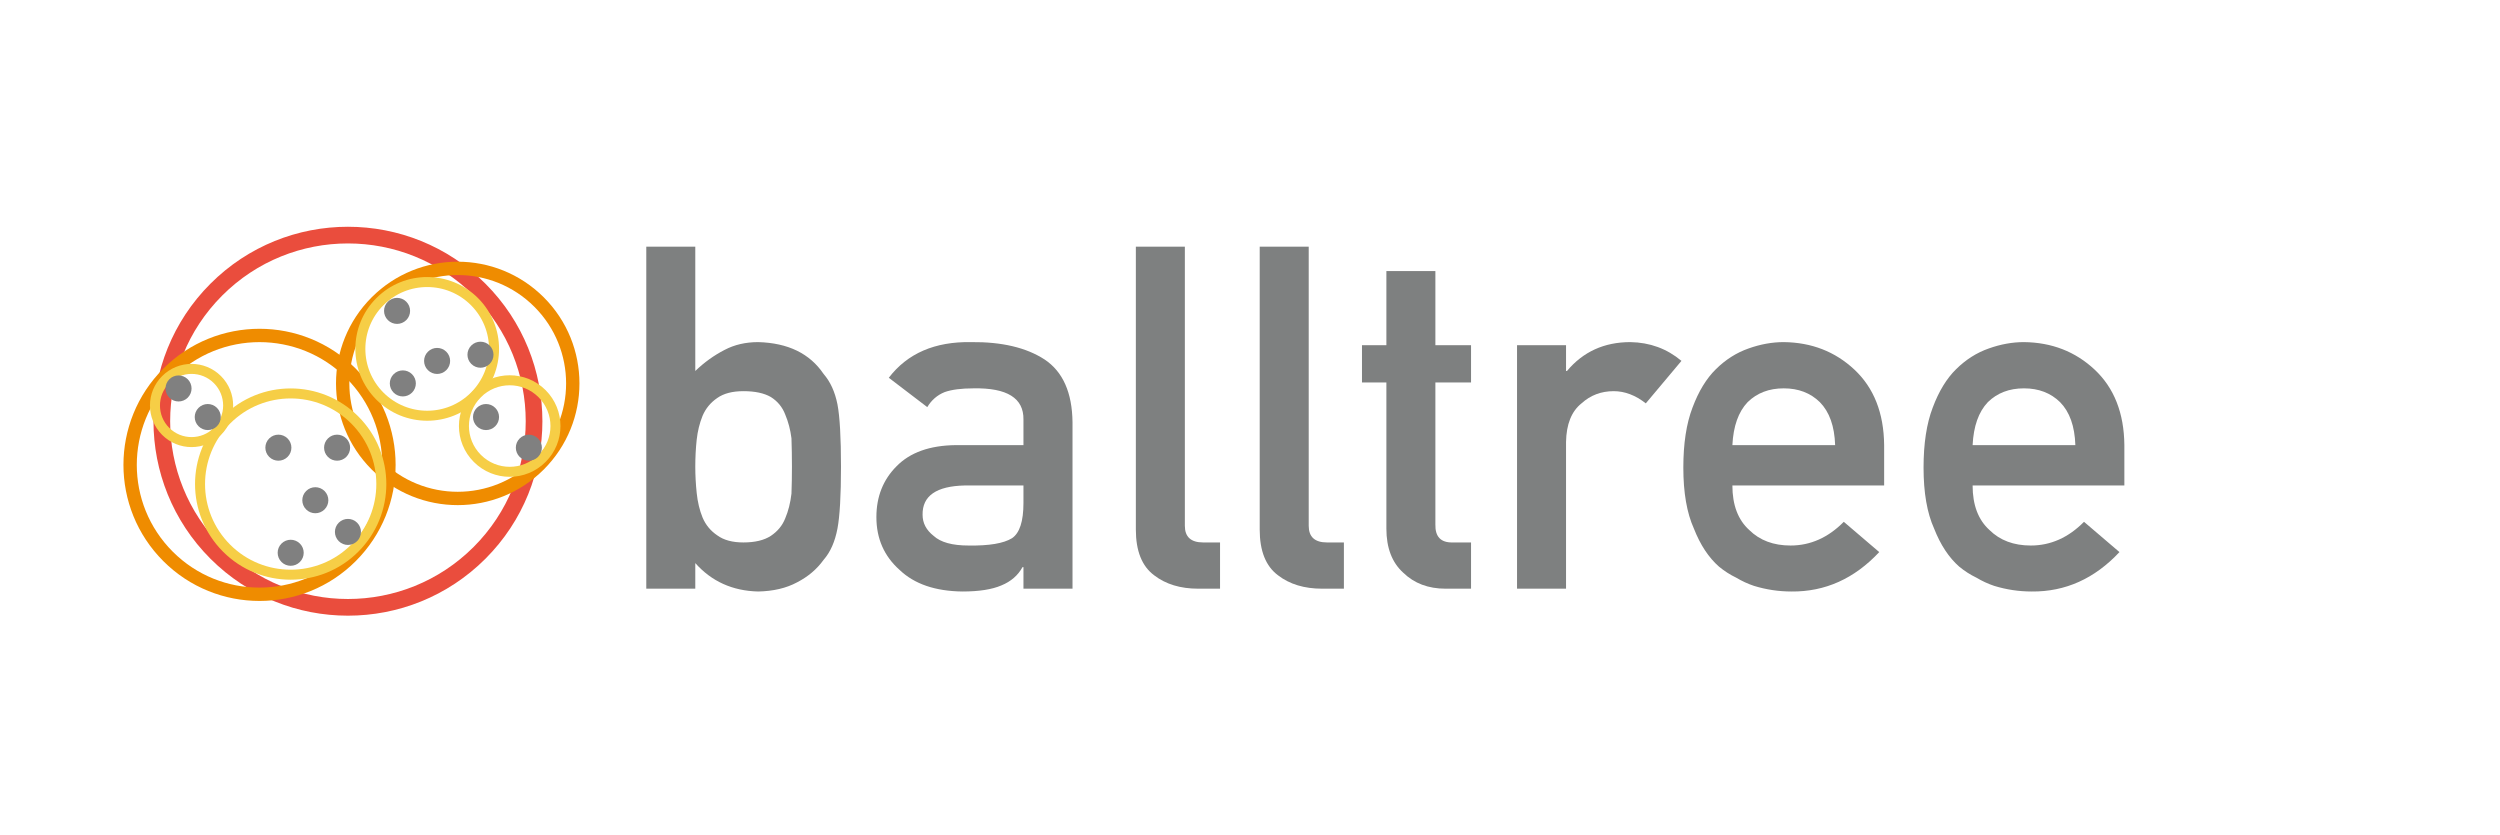
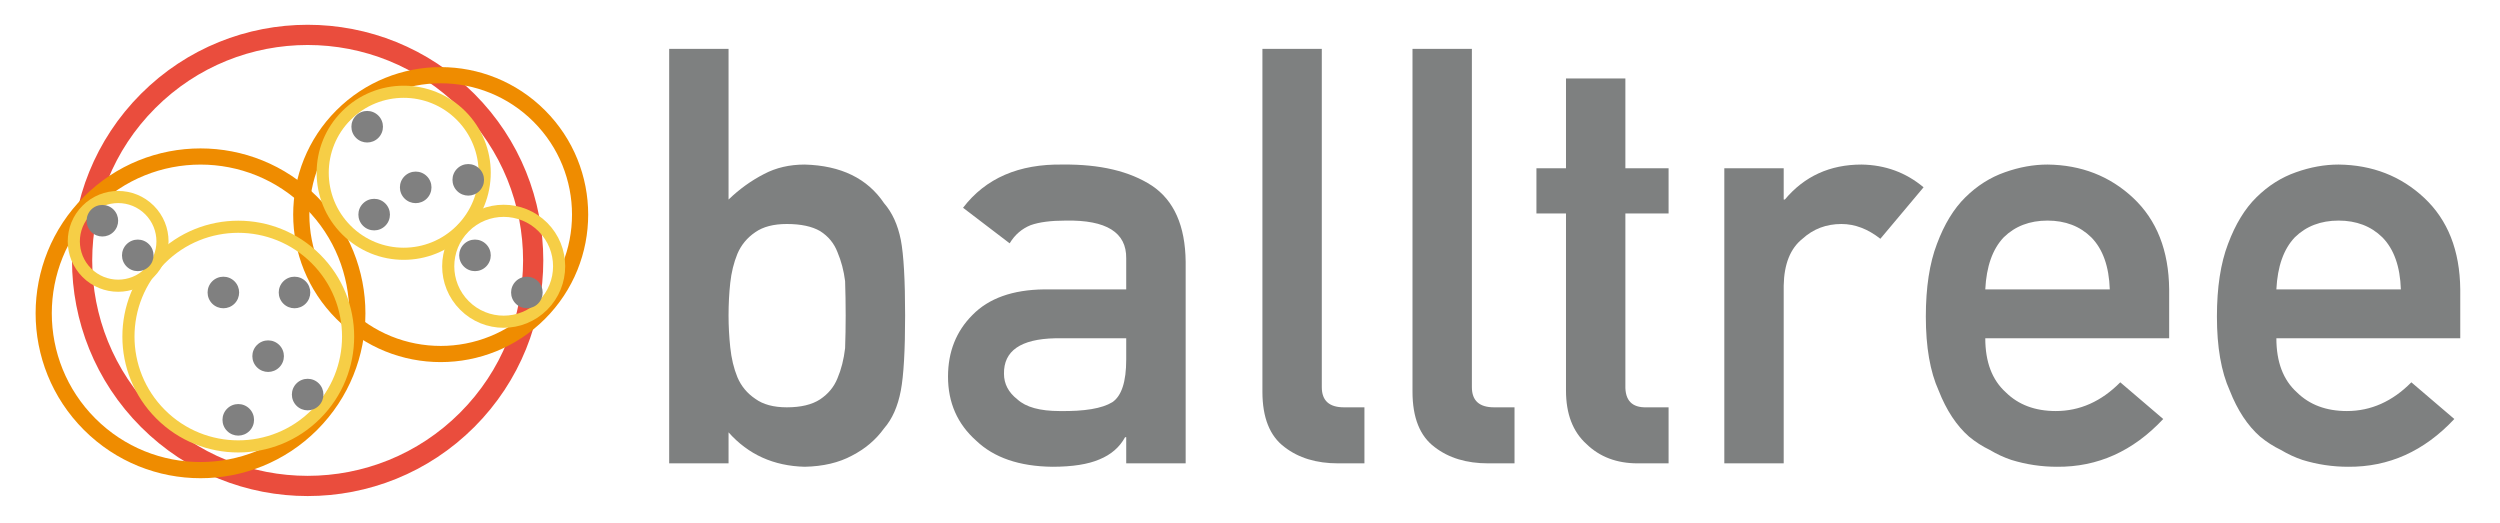
- <svg xmlns="http://www.w3.org/2000/svg" xmlns:xlink="http://www.w3.org/1999/xlink" width="749.314" height="250" viewBox="0 0 749.314 250">
-   <defs>
-     <g>
+ <svg xmlns="http://www.w3.org/2000/svg" xmlns:xlink="http://www.w3.org/1999/xlink" width="618.366" height="129.129" viewBox="0 0 618.366 129.129" version="1.1" id="svg305">
+   <defs id="defs223">
+     <g id="g200">
      <g id="glyph-0-0">
-         <path d="M 9.5 0 L 24.188 0 L 24.188 -7.672 C 29.062 -2.18 35.344 0.656 43.031 0.844 C 47.582 0.75 51.473 -0.164 54.703 -1.906 C 57.984 -3.594 60.633 -5.844 62.656 -8.656 C 64.664 -10.945 66.047 -14.062 66.797 -18 C 67.504 -21.75 67.859 -27.938 67.859 -36.562 C 67.859 -45.332 67.504 -51.566 66.797 -55.266 C 66.047 -59.016 64.664 -62.039 62.656 -64.344 C 58.531 -70.477 51.988 -73.664 43.031 -73.906 C 39.281 -73.906 35.93 -73.129 32.984 -71.578 C 29.797 -69.941 26.863 -67.832 24.188 -65.25 L 24.188 -102.516 L 9.5 -102.516 Z M 38.609 -59.203 C 42.078 -59.203 44.816 -58.617 46.828 -57.453 C 48.848 -56.18 50.281 -54.445 51.125 -52.25 C 52.062 -50.039 52.691 -47.648 53.016 -45.078 C 53.109 -42.305 53.156 -39.469 53.156 -36.562 C 53.156 -33.801 53.109 -31.109 53.016 -28.484 C 52.691 -25.711 52.062 -23.227 51.125 -21.031 C 50.281 -18.914 48.848 -17.18 46.828 -15.828 C 44.816 -14.516 42.078 -13.859 38.609 -13.859 C 35.328 -13.859 32.723 -14.562 30.797 -15.969 C 28.785 -17.32 27.312 -19.102 26.375 -21.312 C 25.477 -23.508 24.891 -25.969 24.609 -28.688 C 24.328 -31.363 24.188 -33.988 24.188 -36.562 C 24.188 -39.375 24.328 -42.07 24.609 -44.656 C 24.891 -47.227 25.477 -49.617 26.375 -51.828 C 27.312 -54.023 28.785 -55.805 30.797 -57.172 C 32.723 -58.523 35.328 -59.203 38.609 -59.203 Z M 38.609 -59.203 " />
+         <path d="m 9.5,0 h 14.688 v -7.672 c 4.875,5.492 11.156,8.328 18.844,8.516 4.551,-0.094 8.441,-1.008 11.672,-2.75 3.281,-1.688 5.93,-3.938 7.953,-6.75 2.008,-2.289 3.391,-5.406 4.141,-9.344 0.707,-3.75 1.062,-9.938 1.062,-18.562 0,-8.77 -0.355,-15.004 -1.062,-18.703 -0.75,-3.75 -2.133,-6.773 -4.141,-9.078 -4.125,-6.133 -10.668,-9.32 -19.625,-9.562 -3.75,0 -7.102,0.777 -10.047,2.328 -3.188,1.637 -6.121,3.746 -8.797,6.328 v -37.266 H 9.5 Z m 29.109,-59.203 c 3.469,0 6.207,0.586 8.219,1.75 2.02,1.273 3.453,3.008 4.297,5.203 0.938,2.211 1.566,4.602 1.891,7.172 0.094,2.773 0.141,5.609 0.141,8.516 0,2.762 -0.047,5.453 -0.141,8.078 -0.324,2.773 -0.953,5.258 -1.891,7.453 -0.844,2.117 -2.277,3.852 -4.297,5.203 -2.012,1.312 -4.75,1.969 -8.219,1.969 -3.281,0 -5.887,-0.703 -7.812,-2.109 -2.012,-1.352 -3.484,-3.133 -4.422,-5.344 -0.898,-2.195 -1.484,-4.656 -1.766,-7.375 -0.281,-2.676 -0.422,-5.301 -0.422,-7.875 0,-2.812 0.141,-5.508 0.422,-8.094 0.281,-2.57 0.867,-4.961 1.766,-7.172 0.938,-2.195 2.41,-3.977 4.422,-5.344 1.926,-1.352 4.531,-2.031 7.812,-2.031 z m 0,0" id="path182" />
      </g>
      <g id="glyph-0-1">
-         <path d="M 47.812 0 L 62.516 0 L 62.516 -49.859 C 62.422 -58.766 59.629 -65.047 54.141 -68.703 C 48.66 -72.266 41.328 -74 32.141 -73.906 C 21.266 -74.094 13.035 -70.531 7.453 -63.219 L 18.984 -54.422 C 20.254 -56.535 21.988 -58.035 24.188 -58.922 C 26.301 -59.672 29.188 -60.047 32.844 -60.047 C 42.914 -60.234 47.906 -57.117 47.812 -50.703 L 47.812 -43.031 L 27.5 -43.031 C 19.719 -42.938 13.812 -40.828 9.781 -36.703 C 5.75 -32.672 3.734 -27.586 3.734 -21.453 C 3.734 -15.023 6.051 -9.75 10.688 -5.625 C 15.094 -1.406 21.375 0.75 29.531 0.844 C 34.5 0.844 38.391 0.23 41.203 -0.984 C 44.066 -2.16 46.176 -3.988 47.531 -6.469 L 47.812 -6.469 Z M 47.812 -25.672 C 47.812 -20.18 46.664 -16.664 44.375 -15.125 C 41.844 -13.57 37.504 -12.844 31.359 -12.938 C 26.484 -12.938 22.992 -13.898 20.891 -15.828 C 18.68 -17.555 17.578 -19.664 17.578 -22.156 C 17.484 -27.82 21.703 -30.75 30.234 -30.938 L 47.812 -30.938 Z M 47.812 -25.672 " />
+         <path d="m 47.812,0 h 14.703 v -49.859 c -0.094,-8.906 -2.887,-15.188 -8.375,-18.844 -5.48,-3.562 -12.812,-5.297 -22,-5.203 -10.875,-0.188 -19.105,3.375 -24.688,10.688 l 11.531,8.797 c 1.27,-2.113 3.004,-3.613 5.203,-4.5 2.113,-0.75 5,-1.125 8.656,-1.125 10.07,-0.188 15.062,2.93 14.969,9.344 v 7.672 H 27.5 c -7.781,0.094 -13.688,2.203 -17.719,6.328 -4.031,4.031 -6.047,9.117 -6.047,15.25 0,6.43 2.316,11.703 6.953,15.828 4.406,4.219 10.688,6.375 18.844,6.469 4.969,0 8.859,-0.613 11.672,-1.828 2.863,-1.176 4.973,-3.004 6.328,-5.484 h 0.281 z m 0,-25.672 c 0,5.492 -1.148,9.008 -3.438,10.547 -2.531,1.555 -6.871,2.281 -13.016,2.188 -4.875,0 -8.367,-0.961 -10.469,-2.891 -2.211,-1.727 -3.312,-3.836 -3.312,-6.328 -0.094,-5.664 4.125,-8.594 12.656,-8.781 H 47.812 Z m 0,0" id="path185" />
      </g>
      <g id="glyph-0-2">
-         <path d="M 9.5 -17.719 C 9.5 -11.301 11.328 -6.734 14.984 -4.016 C 18.453 -1.336 22.859 0 28.203 0 L 34.734 0 L 34.734 -13.859 L 29.672 -13.859 C 26.016 -13.859 24.188 -15.52 24.188 -18.844 L 24.188 -102.516 L 9.5 -102.516 Z M 9.5 -17.719 " />
+         <path d="m 9.5,-17.719 c 0,6.418 1.828,10.984 5.484,13.703 C 18.453,-1.336 22.859,0 28.203,0 h 6.531 v -13.859 h -5.062 c -3.656,0 -5.484,-1.66 -5.484,-4.984 v -83.672 H 9.5 Z m 0,0" id="path188" />
      </g>
      <g id="glyph-0-3">
-         <path d="M 10.344 -72.984 L 3.031 -72.984 L 3.031 -61.812 L 10.344 -61.812 L 10.344 -18 C 10.344 -12.238 12.031 -7.832 15.406 -4.781 C 18.688 -1.594 22.906 0 28.062 0 L 35.719 0 L 35.719 -13.859 L 30.234 -13.859 C 26.672 -13.766 24.938 -15.566 25.031 -19.266 L 25.031 -61.812 L 35.719 -61.812 L 35.719 -72.984 L 25.031 -72.984 L 25.031 -95.203 L 10.344 -95.203 Z M 10.344 -72.984 " />
+         <path d="M 10.344,-72.984 H 3.031 V -61.812 h 7.312 V -18 c 0,5.762 1.688,10.168 5.062,13.219 C 18.688,-1.594 22.906,0 28.062,0 h 7.656 v -13.859 h -5.484 c -3.562,0.094 -5.297,-1.707 -5.203,-5.406 V -61.812 h 10.688 v -11.172 h -10.688 v -22.219 h -14.688 z m 0,0" id="path191" />
      </g>
      <g id="glyph-0-4">
-         <path d="M 9.5 0 L 24.188 0 L 24.188 -43.953 C 24.281 -49.297 25.828 -53.16 28.828 -55.547 C 31.504 -57.984 34.719 -59.203 38.469 -59.203 C 41.789 -59.203 45 -57.984 48.094 -55.547 L 58.781 -68.281 C 54.426 -71.938 49.316 -73.812 43.453 -73.906 C 35.629 -73.906 29.301 -71.02 24.469 -65.25 L 24.188 -65.25 L 24.188 -72.984 L 9.5 -72.984 Z M 9.5 0 " />
+         <path d="m 9.5,0 h 14.688 v -43.953 c 0.094,-5.344 1.641,-9.207 4.641,-11.594 2.676,-2.438 5.891,-3.656 9.641,-3.656 3.32,0 6.531,1.219 9.625,3.656 l 10.688,-12.734 c -4.355,-3.656 -9.465,-5.531 -15.328,-5.625 -7.824,0 -14.152,2.887 -18.984,8.656 H 24.188 v -7.734 H 9.5 Z m 0,0" id="path194" />
      </g>
      <g id="glyph-0-5">
-         <path d="M 66.094 -30.938 L 66.094 -43.031 C 66 -52.645 63.023 -60.191 57.172 -65.672 C 51.398 -71.066 44.344 -73.812 36 -73.906 C 32.531 -73.906 29.016 -73.27 25.453 -72 C 21.848 -70.738 18.594 -68.676 15.688 -65.812 C 12.82 -63 10.477 -59.156 8.656 -54.281 C 6.82 -49.5 5.906 -43.5 5.906 -36.281 C 5.906 -28.781 6.961 -22.688 9.078 -18 C 10.992 -13.125 13.5 -9.328 16.594 -6.609 C 18.188 -5.297 19.898 -4.195 21.734 -3.312 C 23.461 -2.281 25.242 -1.457 27.078 -0.844 C 30.734 0.277 34.484 0.844 38.328 0.844 C 48.398 0.938 57.164 -3 64.625 -10.969 L 54 -20.047 C 49.312 -15.305 43.992 -12.938 38.047 -12.938 C 32.93 -12.938 28.805 -14.484 25.672 -17.578 C 22.297 -20.629 20.609 -25.082 20.609 -30.938 Z M 20.609 -43.031 C 20.891 -48.707 22.41 -53 25.172 -55.906 C 27.984 -58.664 31.594 -60.047 36 -60.047 C 40.406 -60.047 44.016 -58.664 46.828 -55.906 C 49.691 -53 51.219 -48.707 51.406 -43.031 Z M 20.609 -43.031 " />
+         <path d="M 66.094,-30.938 V -43.031 C 66,-52.645 63.023,-60.191 57.172,-65.672 51.398,-71.066 44.344,-73.812 36,-73.906 c -3.469,0 -6.984,0.637 -10.547,1.906 -3.605,1.262 -6.859,3.324 -9.766,6.188 -2.867,2.812 -5.211,6.656 -7.031,11.531 -1.836,4.781 -2.75,10.781 -2.75,18 0,7.5 1.055,13.594 3.172,18.281 1.914,4.875 4.422,8.672 7.516,11.391 1.594,1.312 3.305,2.414 5.141,3.297 1.727,1.031 3.508,1.855 5.344,2.469 3.656,1.121 7.406,1.688 11.25,1.688 C 48.398,0.938 57.164,-3 64.625,-10.969 L 54,-20.047 c -4.688,4.742 -10.008,7.109 -15.953,7.109 -5.117,0 -9.242,-1.547 -12.375,-4.641 -3.375,-3.051 -5.062,-7.504 -5.062,-13.359 z M 20.609,-43.031 c 0.281,-5.676 1.801,-9.969 4.562,-12.875 2.812,-2.758 6.422,-4.141 10.828,-4.141 4.406,0 8.016,1.383 10.828,4.141 2.863,2.906 4.391,7.199 4.578,12.875 z m 0,0" id="path197" />
      </g>
    </g>
    <clipPath id="clip-0">
-       <path clip-rule="nonzero" d="M 45 66.965 L 163.574 66.965 L 163.574 185.535 L 45 185.535 Z M 45 66.965 " />
+       <path clip-rule="nonzero" d="M 45,66.965 H 163.574 V 185.535 H 45 Z m 0,0" id="path202" />
    </clipPath>
    <clipPath id="clip-1">
-       <path clip-rule="nonzero" d="M 99.711 77.438 L 174.676 77.438 L 174.676 152.402 L 99.711 152.402 Z M 99.711 77.438 " />
+       <path clip-rule="nonzero" d="m 99.711,77.438 h 74.965 v 74.965 H 99.711 Z m 0,0" id="path205" />
    </clipPath>
    <clipPath id="clip-2">
-       <path clip-rule="nonzero" d="M 36 97.547 L 119.574 97.547 L 119.574 181.121 L 36 181.121 Z M 36 97.547 " />
+       <path clip-rule="nonzero" d="m 36,97.547 h 83.574 V 181.121 H 36 Z m 0,0" id="path208" />
    </clipPath>
    <clipPath id="clip-3">
-       <path clip-rule="nonzero" d="M 105.508 82.035 L 150.578 82.035 L 150.578 127.105 L 105.508 127.105 Z M 105.508 82.035 " />
+       <path clip-rule="nonzero" d="m 105.508,82.035 h 45.07 v 45.07 h -45.07 z m 0,0" id="path211" />
    </clipPath>
    <clipPath id="clip-4">
-       <path clip-rule="nonzero" d="M 136.555 111.48 L 168.988 111.48 L 168.988 143.914 L 136.555 143.914 Z M 136.555 111.48 " />
+       <path clip-rule="nonzero" d="m 136.555,111.48 h 32.434 v 32.434 h -32.434 z m 0,0" id="path214" />
    </clipPath>
    <clipPath id="clip-5">
-       <path clip-rule="nonzero" d="M 57.461 115.422 L 116.793 115.422 L 116.793 174.754 L 57.461 174.754 Z M 57.461 115.422 " />
+       <path clip-rule="nonzero" d="m 57.461,115.422 h 59.332 v 59.332 H 57.461 Z m 0,0" id="path217" />
    </clipPath>
    <clipPath id="clip-6">
-       <path clip-rule="nonzero" d="M 43.945 108.066 L 70.883 108.066 L 70.883 135.008 L 43.945 135.008 Z M 43.945 108.066 " />
+       <path clip-rule="nonzero" d="m 43.945,108.066 h 26.938 v 26.941 h -26.938 z m 0,0" id="path220" />
    </clipPath>
  </defs>
-   <g clip-path="url(#clip-0)">
-     <path fill="none" stroke-width="5" stroke-linecap="butt" stroke-linejoin="miter" stroke="rgb(91.765%, 30.196%, 23.921%)" stroke-opacity="1" stroke-miterlimit="4" d="M 95.233 16.34 C 117.018 38.125 117.018 73.446 95.233 95.231 C 73.448 117.016 38.124 117.016 16.339 95.231 C -5.447 73.446 -5.447 38.125 16.339 16.34 C 38.124 -5.445 73.448 -5.445 95.233 16.34 Z M 95.233 16.34 " transform="matrix(1, 0, 0, 1, 48.5013, 70.4644)" />
+   <g clip-path="url(#clip-0)" id="g227" transform="translate(-28.19019,-61.83656)">
+     <path fill="none" stroke-width="5" stroke-linecap="butt" stroke-linejoin="miter" stroke="#ea4d3d" stroke-opacity="1" stroke-miterlimit="4" d="m 95.233,16.34 c 21.785,21.785 21.785,57.105 0,78.891 -21.785,21.785 -57.109,21.785 -78.895,0 -21.785,-21.785 -21.785,-57.105 0,-78.891 21.785,-21.785 57.109,-21.785 78.895,0 z m 0,0" transform="translate(48.5013,70.4644)" id="path225" />
  </g>
-   <g clip-path="url(#clip-1)">
-     <path fill="none" stroke-width="4" stroke-linecap="butt" stroke-linejoin="miter" stroke="rgb(93.726%, 54.903%, 0%)" stroke-opacity="1" stroke-miterlimit="4" d="M 58.864 10.099 C 72.333 23.564 72.333 45.4 58.864 58.865 C 45.399 72.33 23.567 72.33 10.098 58.865 C -3.367 45.4 -3.367 23.564 10.098 10.099 C 23.567 -3.366 45.399 -3.366 58.864 10.099 Z M 58.864 10.099 " transform="matrix(1, 0, 0, 1, 102.7103, 80.4361)" />
+   <g clip-path="url(#clip-1)" id="g231" transform="translate(-28.19019,-61.83656)">
+     <path fill="none" stroke-width="4" stroke-linecap="butt" stroke-linejoin="miter" stroke="#ef8c00" stroke-opacity="1" stroke-miterlimit="4" d="m 58.864,10.099 c 13.469,13.465 13.469,35.301 0,48.766 -13.465,13.465 -35.297,13.465 -48.766,0 -13.465,-13.465 -13.465,-35.301 0,-48.766 13.469,-13.465 35.301,-13.465 48.766,0 z m 0,0" transform="translate(102.7103,80.4361)" id="path229" />
  </g>
-   <g clip-path="url(#clip-2)">
-     <path fill="none" stroke-width="4" stroke-linecap="butt" stroke-linejoin="miter" stroke="rgb(93.726%, 54.903%, 0%)" stroke-opacity="1" stroke-miterlimit="4" d="M 66.215 11.361 C 81.363 26.509 81.363 51.068 66.215 66.216 C 51.066 81.361 26.507 81.365 11.359 66.216 C -3.785 51.068 -3.789 26.509 11.359 11.361 C 26.507 -3.788 51.066 -3.788 66.215 11.361 Z M 66.215 11.361 " transform="matrix(1, 0, 0, 1, 39.00033, 100.5455)" />
+   <g clip-path="url(#clip-2)" id="g235" transform="translate(-28.19019,-61.83656)">
+     <path fill="none" stroke-width="4" stroke-linecap="butt" stroke-linejoin="miter" stroke="#ef8c00" stroke-opacity="1" stroke-miterlimit="4" d="m 66.215,11.361 c 15.148,15.148 15.148,39.707 0,54.855 -15.148,15.145 -39.707,15.148 -54.855,0 -15.145,-15.148 -15.148,-39.707 0,-54.855 15.148,-15.148 39.707,-15.148 54.855,0 z m 0,0" transform="translate(39.00033,100.5455)" id="path233" />
  </g>
-   <g clip-path="url(#clip-3)">
-     <path fill="none" stroke-width="3" stroke-linecap="butt" stroke-linejoin="miter" stroke="rgb(96.471%, 80.785%, 27.451%)" stroke-opacity="1" stroke-miterlimit="4" d="M 34.203 5.868 C 42.027 13.693 42.027 26.38 34.203 34.204 C 26.379 42.029 13.691 42.029 5.867 34.204 C -1.957 26.376 -1.957 13.693 5.867 5.868 C 13.691 -1.956 26.379 -1.956 34.203 5.868 Z M 34.203 5.868 " transform="matrix(1, 0, 0, 1, 108.008, 84.534)" />
+   <g clip-path="url(#clip-3)" id="g239" transform="translate(-28.19019,-61.83656)">
+     <path fill="none" stroke-width="3" stroke-linecap="butt" stroke-linejoin="miter" stroke="#f6ce46" stroke-opacity="1" stroke-miterlimit="4" d="m 34.203,5.868 c 7.824,7.824 7.824,20.512 0,28.336 -7.824,7.824 -20.512,7.824 -28.336,0 -7.824,-7.828 -7.824,-20.512 0,-28.336 7.824,-7.824 20.512,-7.824 28.336,0 z m 0,0" transform="translate(108.008,84.534)" id="path237" />
  </g>
-   <g clip-path="url(#clip-4)">
-     <path fill="none" stroke-width="3" stroke-linecap="butt" stroke-linejoin="miter" stroke="rgb(96.471%, 80.785%, 27.451%)" stroke-opacity="1" stroke-miterlimit="4" d="M 23.418 4.017 C 28.773 9.376 28.773 18.06 23.418 23.415 C 18.058 28.775 9.375 28.775 4.019 23.415 C -1.34 18.06 -1.34 9.376 4.019 4.017 C 9.375 -1.339 18.058 -1.339 23.418 4.017 Z M 23.418 4.017 " transform="matrix(1, 0, 0, 1, 139.055, 113.9794)" />
+   <g clip-path="url(#clip-4)" id="g243" transform="translate(-28.19019,-61.83656)">
+     <path fill="none" stroke-width="3" stroke-linecap="butt" stroke-linejoin="miter" stroke="#f6ce46" stroke-opacity="1" stroke-miterlimit="4" d="m 23.418,4.017 c 5.355,5.359 5.355,14.043 0,19.398 -5.359,5.359 -14.043,5.359 -19.398,0 -5.359,-5.355 -5.359,-14.039 0,-19.398 5.355,-5.355 14.039,-5.355 19.398,0 z m 0,0" transform="translate(139.055,113.9794)" id="path241" />
  </g>
-   <g clip-path="url(#clip-5)">
-     <path fill="none" stroke-width="3" stroke-linecap="butt" stroke-linejoin="miter" stroke="rgb(96.471%, 80.785%, 27.451%)" stroke-opacity="1" stroke-miterlimit="4" d="M 46.377 7.957 C 56.986 18.566 56.986 35.766 46.377 46.375 C 35.767 56.984 18.564 56.984 7.955 46.375 C -2.651 35.766 -2.654 18.566 7.955 7.957 C 18.564 -2.652 35.767 -2.652 46.377 7.957 Z M 46.377 7.957 " transform="matrix(1, 0, 0, 1, 59.95913, 117.9218)" />
+   <g clip-path="url(#clip-5)" id="g247" transform="translate(-28.19019,-61.83656)">
+     <path fill="none" stroke-width="3" stroke-linecap="butt" stroke-linejoin="miter" stroke="#f6ce46" stroke-opacity="1" stroke-miterlimit="4" d="m 46.377,7.957 c 10.609,10.609 10.609,27.809 0,38.418 -10.609,10.609 -27.812,10.609 -38.422,0 -10.605,-10.609 -10.609,-27.809 0,-38.418 10.609,-10.609 27.812,-10.609 38.422,0 z m 0,0" transform="translate(59.95913,117.9218)" id="path245" />
  </g>
-   <g clip-path="url(#clip-6)">
-     <path fill="none" stroke-width="3" stroke-linecap="butt" stroke-linejoin="miter" stroke="rgb(96.471%, 80.785%, 27.451%)" stroke-opacity="1" stroke-miterlimit="4" d="M 18.726 3.213 C 23.008 7.498 23.008 14.444 18.726 18.725 C 14.441 23.01 7.496 23.01 3.215 18.725 C -1.07 14.444 -1.07 7.498 3.215 3.213 C 7.496 -1.072 14.441 -1.072 18.726 3.213 Z M 18.726 3.213 " transform="matrix(1, 0, 0, 1, 46.4454, 110.5682)" />
+   <g clip-path="url(#clip-6)" id="g251" transform="translate(-28.19019,-61.83656)">
+     <path fill="none" stroke-width="3" stroke-linecap="butt" stroke-linejoin="miter" stroke="#f6ce46" stroke-opacity="1" stroke-miterlimit="4" d="m 18.726,3.213 c 4.281,4.285 4.281,11.23 0,15.512 -4.285,4.285 -11.23,4.285 -15.512,0 -4.285,-4.281 -4.285,-11.227 0,-15.512 4.281,-4.285 11.227,-4.285 15.512,0 z m 0,0" transform="translate(46.4454,110.5682)" id="path249" />
  </g>
-   <path fill-rule="nonzero" fill="rgb(50.197%, 50.197%, 50.197%)" fill-opacity="1" d="M 56.273 113.672 C 57.797 115.199 57.797 117.668 56.273 119.191 C 54.746 120.715 52.277 120.715 50.754 119.191 C 49.23 117.668 49.23 115.195 50.754 113.672 C 52.277 112.148 54.746 112.148 56.273 113.672 Z M 56.273 113.672 " />
-   <g fill="rgb(49.411%, 50.197%, 50.197%)" fill-opacity="1">
-     <use xlink:href="#glyph-0-0" x="184.208" y="176.445" />
-     <use xlink:href="#glyph-0-1" x="258.944" y="176.445" />
-     <use xlink:href="#glyph-0-2" x="330.944" y="176.445" />
+   <path fill-rule="nonzero" fill="#808080" fill-opacity="1" d="m 28.083,51.835 c 1.523,1.527 1.523,3.996 0,5.52 -1.527,1.523 -3.996,1.523 -5.52,0 -1.523,-1.523 -1.523,-3.996 0,-5.52 1.523,-1.523 3.992,-1.523 5.52,0 z m 0,0" id="path253" />
+   <g fill="#7e8080" fill-opacity="1" id="g261" transform="translate(-28.19019,-61.83656)">
+     <use xlink:href="#glyph-0-0" x="184.208" y="176.445" id="use255" />
+     <use xlink:href="#glyph-0-1" x="258.944" y="176.445" id="use257" />
+     <use xlink:href="#glyph-0-2" x="330.944" y="176.445" id="use259" />
  </g>
-   <g fill="rgb(49.411%, 50.197%, 50.197%)" fill-opacity="1">
-     <use xlink:href="#glyph-0-2" x="368.067" y="176.445" />
+   <g fill="#7e8080" fill-opacity="1" id="g265" transform="translate(-28.19019,-61.83656)">
+     <use xlink:href="#glyph-0-2" x="368.067" y="176.445" id="use263" />
  </g>
-   <g fill="rgb(49.411%, 50.197%, 50.197%)" fill-opacity="1">
-     <use xlink:href="#glyph-0-3" x="405.19" y="176.445" />
+   <g fill="#7e8080" fill-opacity="1" id="g269" transform="translate(-28.19019,-61.83656)">
+     <use xlink:href="#glyph-0-3" x="405.19" y="176.445" id="use267" />
  </g>
-   <g fill="rgb(49.411%, 50.197%, 50.197%)" fill-opacity="1">
-     <use xlink:href="#glyph-0-4" x="445.194" y="176.445" />
+   <g fill="#7e8080" fill-opacity="1" id="g273" transform="translate(-28.19019,-61.83656)">
+     <use xlink:href="#glyph-0-4" x="445.194" y="176.445" id="use271" />
  </g>
-   <g fill="rgb(49.411%, 50.197%, 50.197%)" fill-opacity="1">
-     <use xlink:href="#glyph-0-5" x="498.632" y="176.445" />
-     <use xlink:href="#glyph-0-5" x="570.632" y="176.445" />
+   <g fill="#7e8080" fill-opacity="1" id="g279" transform="translate(-28.19019,-61.83656)">
+     <use xlink:href="#glyph-0-5" x="498.632" y="176.445" id="use275" />
+     <use xlink:href="#glyph-0-5" x="570.632" y="176.445" id="use277" />
  </g>
-   <path fill-rule="nonzero" fill="rgb(50.197%, 50.197%, 50.197%)" fill-opacity="1" d="M 65.027 122.242 C 66.551 123.766 66.551 126.234 65.027 127.758 C 63.504 129.285 61.035 129.285 59.508 127.758 C 57.984 126.234 57.984 123.766 59.508 122.242 C 61.035 120.715 63.504 120.715 65.027 122.242 Z M 65.027 122.242 " />
-   <path fill-rule="nonzero" fill="rgb(50.197%, 50.197%, 50.197%)" fill-opacity="1" d="M 161.27 131.422 C 162.797 132.945 162.797 135.418 161.27 136.941 C 159.746 138.465 157.277 138.465 155.754 136.941 C 154.227 135.418 154.227 132.945 155.754 131.422 C 157.277 129.898 159.746 129.898 161.27 131.422 Z M 161.27 131.422 " />
-   <path fill-rule="nonzero" fill="rgb(50.197%, 50.197%, 50.197%)" fill-opacity="1" d="M 148.434 122.242 C 149.961 123.766 149.961 126.234 148.434 127.758 C 146.91 129.285 144.441 129.285 142.918 127.758 C 141.391 126.234 141.391 123.766 142.918 122.242 C 144.441 120.715 146.91 120.715 148.434 122.242 Z M 148.434 122.242 " />
-   <path fill-rule="nonzero" fill="rgb(50.197%, 50.197%, 50.197%)" fill-opacity="1" d="M 146.77 103.559 C 148.297 105.086 148.297 107.555 146.77 109.078 C 145.246 110.602 142.777 110.602 141.254 109.078 C 139.727 107.555 139.727 105.086 141.254 103.559 C 142.777 102.035 145.246 102.035 146.77 103.559 Z M 146.77 103.559 " />
-   <path fill-rule="nonzero" fill="rgb(50.197%, 50.197%, 50.197%)" fill-opacity="1" d="M 123.496 112.16 C 125.023 113.684 125.023 116.152 123.496 117.676 C 121.973 119.203 119.504 119.203 117.98 117.676 C 116.453 116.152 116.453 113.684 117.98 112.16 C 119.504 110.633 121.973 110.633 123.496 112.16 Z M 123.496 112.16 " />
-   <path fill-rule="nonzero" fill="rgb(50.197%, 50.197%, 50.197%)" fill-opacity="1" d="M 121.77 90.422 C 123.297 91.945 123.297 94.418 121.77 95.941 C 120.246 97.465 117.777 97.465 116.254 95.941 C 114.727 94.418 114.727 91.945 116.254 90.422 C 117.777 88.898 120.246 88.898 121.77 90.422 Z M 121.77 90.422 " />
-   <path fill-rule="nonzero" fill="rgb(50.197%, 50.197%, 50.197%)" fill-opacity="1" d="M 133.77 105.422 C 135.297 106.945 135.297 109.418 133.77 110.941 C 132.246 112.465 129.777 112.465 128.254 110.941 C 126.727 109.418 126.727 106.945 128.254 105.422 C 129.777 103.898 132.246 103.898 133.77 105.422 Z M 133.77 105.422 " />
-   <path fill-rule="nonzero" fill="rgb(50.197%, 50.197%, 50.197%)" fill-opacity="1" d="M 107.047 156.672 C 108.57 158.195 108.57 160.668 107.047 162.191 C 105.523 163.715 103.051 163.715 101.527 162.191 C 100.004 160.668 100.004 158.195 101.527 156.672 C 103.051 155.148 105.523 155.148 107.047 156.672 Z M 107.047 156.672 " />
-   <path fill-rule="nonzero" fill="rgb(50.197%, 50.197%, 50.197%)" fill-opacity="1" d="M 103.797 131.422 C 105.32 132.945 105.32 135.418 103.797 136.941 C 102.273 138.465 99.801 138.465 98.277 136.941 C 96.754 135.418 96.754 132.945 98.277 131.422 C 99.801 129.898 102.273 129.898 103.797 131.422 Z M 103.797 131.422 " />
-   <path fill-rule="nonzero" fill="rgb(50.197%, 50.197%, 50.197%)" fill-opacity="1" d="M 86.199 131.422 C 87.723 132.945 87.723 135.418 86.199 136.941 C 84.676 138.465 82.207 138.465 80.68 136.941 C 79.156 135.418 79.156 132.945 80.68 131.422 C 82.207 129.898 84.676 129.898 86.199 131.422 Z M 86.199 131.422 " />
-   <path fill-rule="nonzero" fill="rgb(50.197%, 50.197%, 50.197%)" fill-opacity="1" d="M 97.27 147.172 C 98.797 148.695 98.797 151.168 97.27 152.691 C 95.746 154.215 93.277 154.215 91.754 152.691 C 90.227 151.168 90.227 148.695 91.754 147.172 C 93.277 145.648 95.746 145.648 97.27 147.172 Z M 97.27 147.172 " />
-   <path fill-rule="nonzero" fill="rgb(50.197%, 50.197%, 50.197%)" fill-opacity="1" d="M 89.883 162.922 C 91.41 164.445 91.41 166.918 89.883 168.441 C 88.359 169.965 85.891 169.965 84.367 168.441 C 82.84 166.918 82.84 164.445 84.367 162.922 C 85.891 161.398 88.359 161.398 89.883 162.922 Z M 89.883 162.922 " />
+   <path fill-rule="nonzero" fill="#808080" fill-opacity="1" d="m 36.837,60.406 c 1.523,1.523 1.523,3.992 0,5.516 -1.523,1.527 -3.992,1.527 -5.52,0 -1.523,-1.523 -1.523,-3.992 0,-5.516 1.527,-1.527 3.996,-1.527 5.52,0 z m 0,0" id="path281" />
+   <path fill-rule="nonzero" fill="#808080" fill-opacity="1" d="m 133.079,69.585 c 1.527,1.523 1.527,3.996 0,5.52 -1.523,1.523 -3.992,1.523 -5.516,0 -1.527,-1.523 -1.527,-3.996 0,-5.52 1.523,-1.523 3.992,-1.523 5.516,0 z m 0,0" id="path283" />
+   <path fill-rule="nonzero" fill="#808080" fill-opacity="1" d="m 120.243,60.406 c 1.527,1.523 1.527,3.992 0,5.516 -1.523,1.527 -3.992,1.527 -5.516,0 -1.527,-1.523 -1.527,-3.992 0,-5.516 1.523,-1.527 3.992,-1.527 5.516,0 z m 0,0" id="path285" />
+   <path fill-rule="nonzero" fill="#808080" fill-opacity="1" d="m 118.579,41.722 c 1.527,1.527 1.527,3.996 0,5.52 -1.523,1.523 -3.992,1.523 -5.516,0 -1.527,-1.523 -1.527,-3.992 0,-5.52 1.523,-1.523 3.992,-1.523 5.516,0 z m 0,0" id="path287" />
+   <path fill-rule="nonzero" fill="#808080" fill-opacity="1" d="m 95.306,50.324 c 1.527,1.523 1.527,3.992 0,5.516 -1.523,1.527 -3.992,1.527 -5.516,0 -1.527,-1.523 -1.527,-3.992 0,-5.516 1.523,-1.527 3.992,-1.527 5.516,0 z m 0,0" id="path289" />
+   <path fill-rule="nonzero" fill="#808080" fill-opacity="1" d="m 93.579,28.585 c 1.527,1.523 1.527,3.996 0,5.52 -1.523,1.523 -3.992,1.523 -5.516,0 -1.527,-1.523 -1.527,-3.996 0,-5.52 1.523,-1.523 3.992,-1.523 5.516,0 z m 0,0" id="path291" />
+   <path fill-rule="nonzero" fill="#808080" fill-opacity="1" d="m 105.579,43.585 c 1.527,1.523 1.527,3.996 0,5.52 -1.523,1.523 -3.992,1.523 -5.516,0 -1.527,-1.523 -1.527,-3.996 0,-5.52 1.523,-1.523 3.992,-1.523 5.516,0 z m 0,0" id="path293" />
+   <path fill-rule="nonzero" fill="#808080" fill-opacity="1" d="m 78.857,94.835 c 1.523,1.523 1.523,3.996 0,5.52 -1.523,1.523 -3.996,1.523 -5.52,0 -1.523,-1.523 -1.523,-3.996 0,-5.52 1.523,-1.523 3.996,-1.523 5.52,0 z m 0,0" id="path295" />
+   <path fill-rule="nonzero" fill="#808080" fill-opacity="1" d="m 75.607,69.585 c 1.523,1.523 1.523,3.996 0,5.52 -1.523,1.523 -3.996,1.523 -5.52,0 -1.523,-1.523 -1.523,-3.996 0,-5.52 1.523,-1.523 3.996,-1.523 5.52,0 z m 0,0" id="path297" />
+   <path fill-rule="nonzero" fill="#808080" fill-opacity="1" d="m 58.009,69.585 c 1.523,1.523 1.523,3.996 0,5.52 -1.523,1.523 -3.992,1.523 -5.52,0 -1.523,-1.523 -1.523,-3.996 0,-5.52 1.527,-1.523 3.996,-1.523 5.52,0 z m 0,0" id="path299" />
+   <path fill-rule="nonzero" fill="#808080" fill-opacity="1" d="m 69.079,85.335 c 1.527,1.523 1.527,3.996 0,5.52 -1.523,1.523 -3.992,1.523 -5.516,0 -1.527,-1.523 -1.527,-3.996 0,-5.52 1.523,-1.523 3.992,-1.523 5.516,0 z m 0,0" id="path301" />
+   <path fill-rule="nonzero" fill="#808080" fill-opacity="1" d="m 61.693,101.085 c 1.527,1.523 1.527,3.996 0,5.52 -1.523,1.523 -3.992,1.523 -5.516,0 -1.527,-1.523 -1.527,-3.996 0,-5.52 1.523,-1.523 3.992,-1.523 5.516,0 z m 0,0" id="path303" />
</svg>
